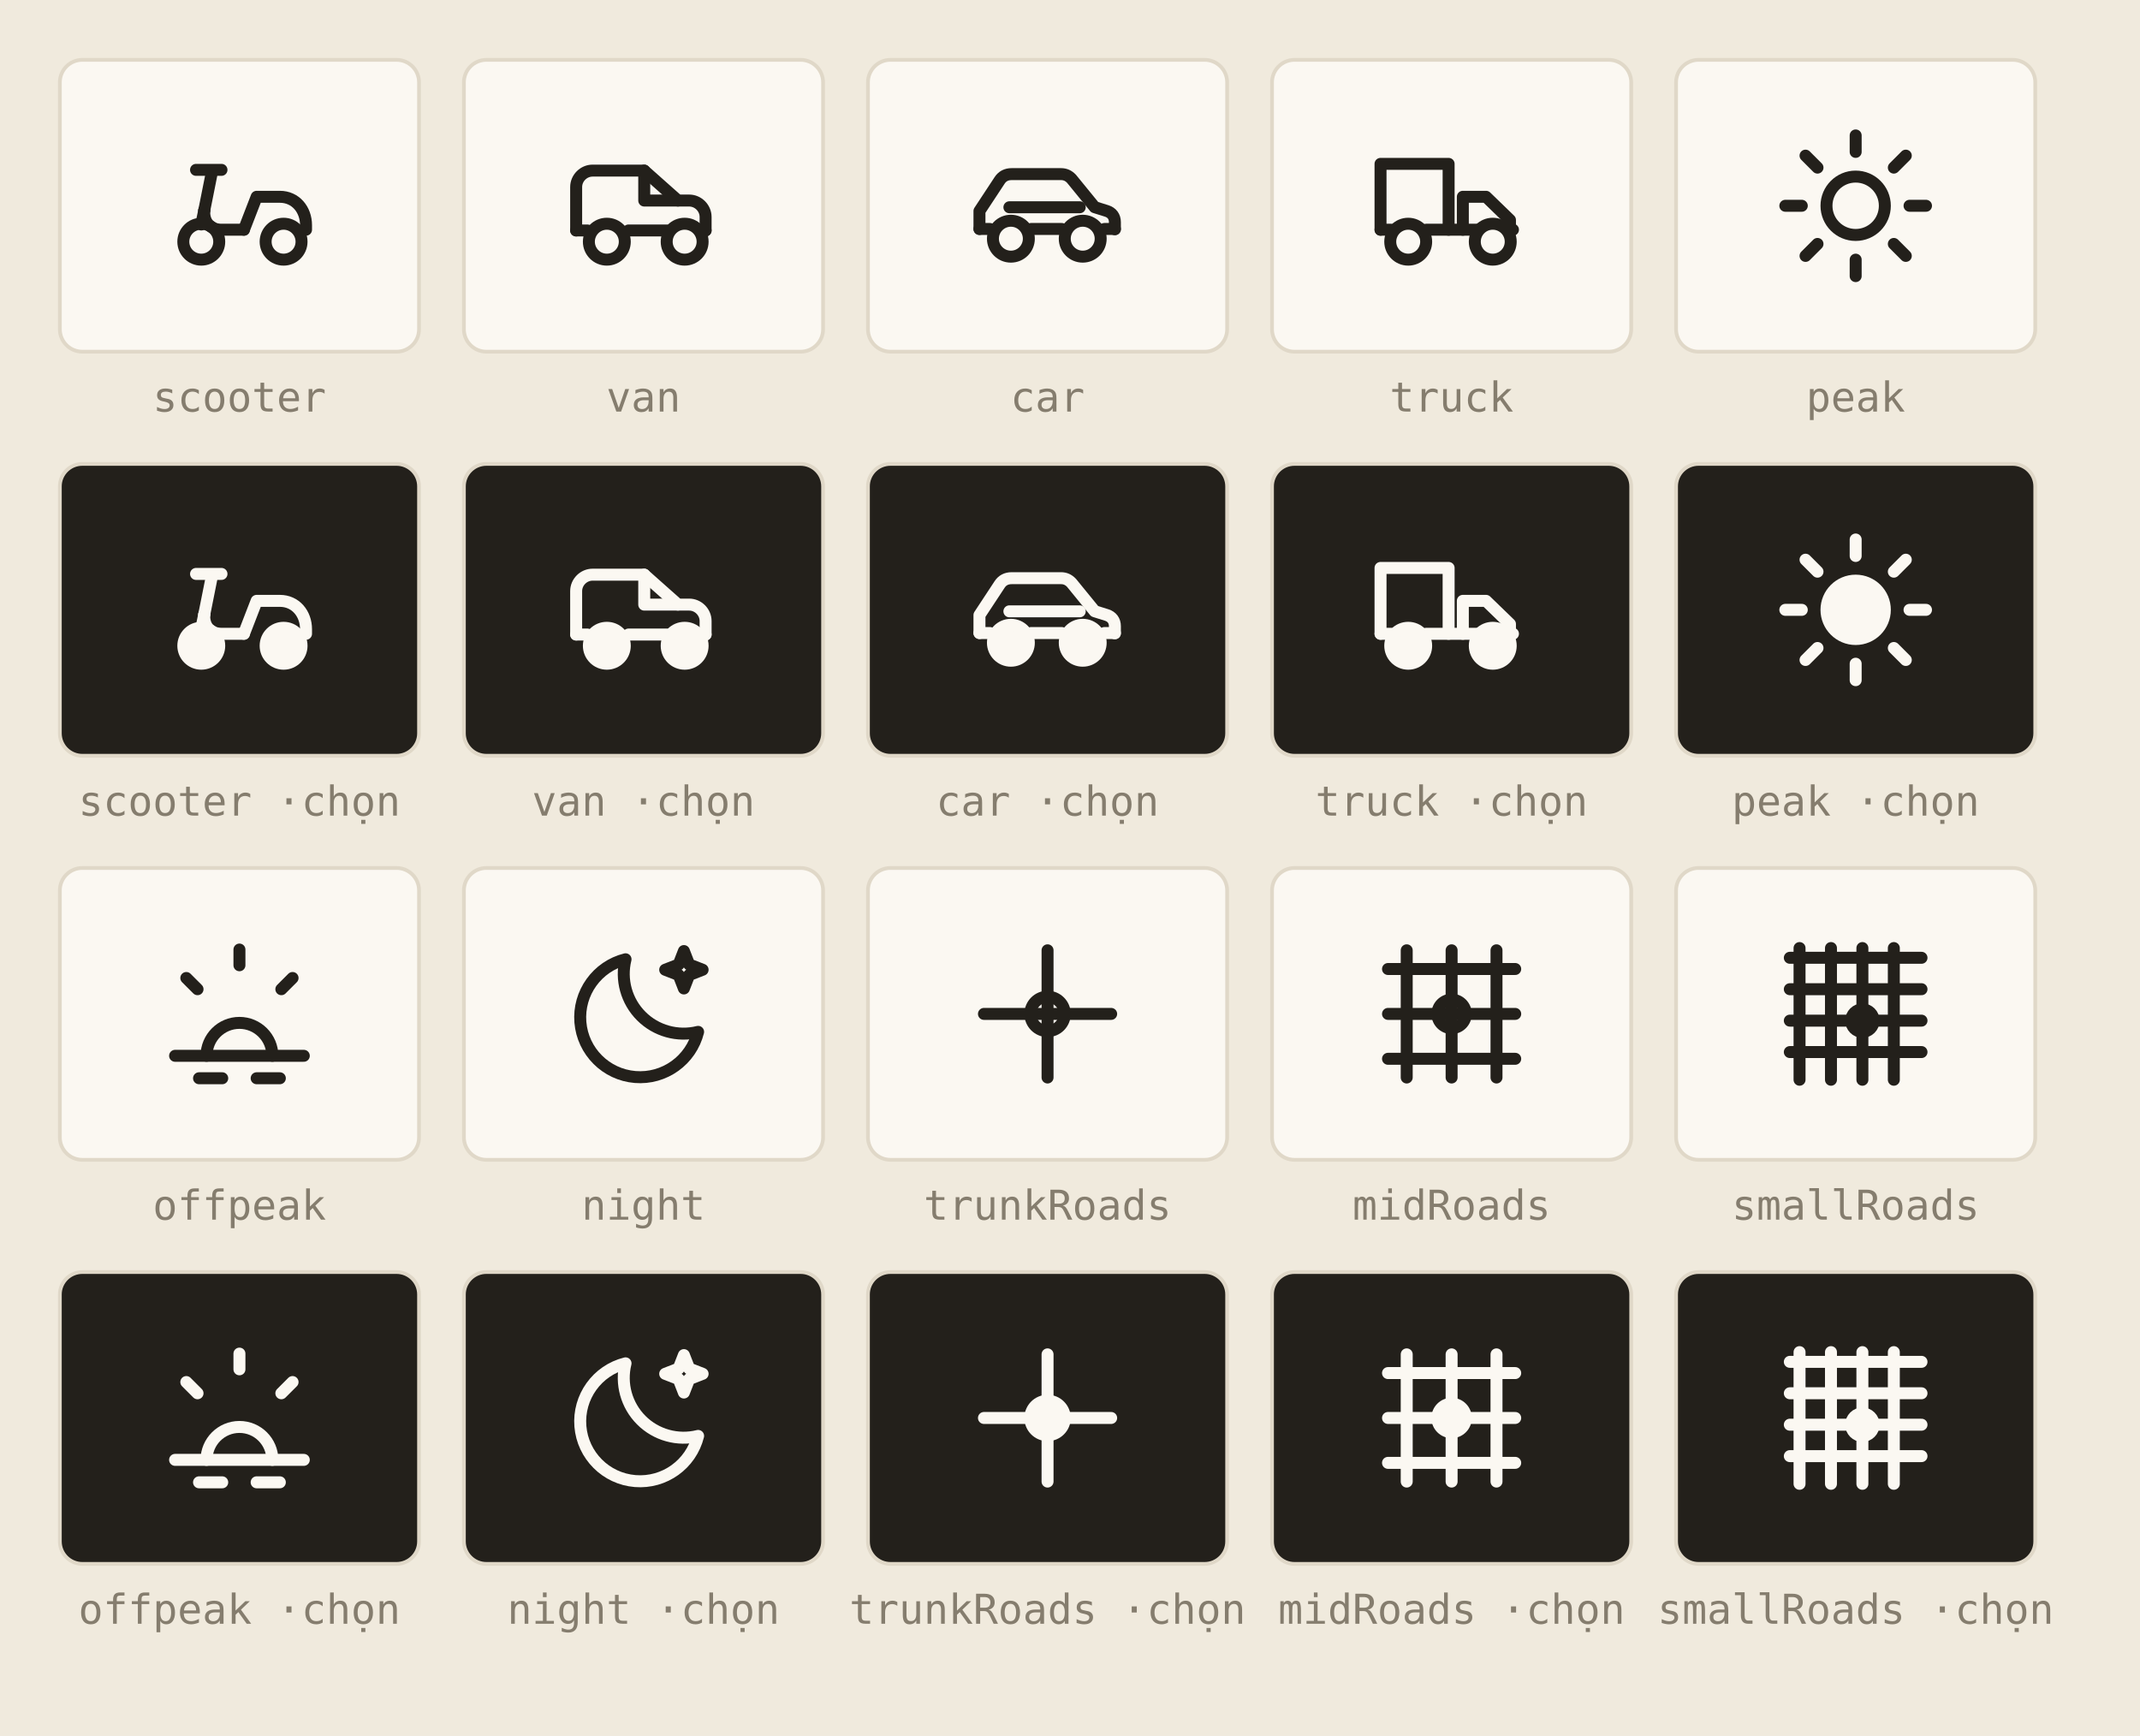
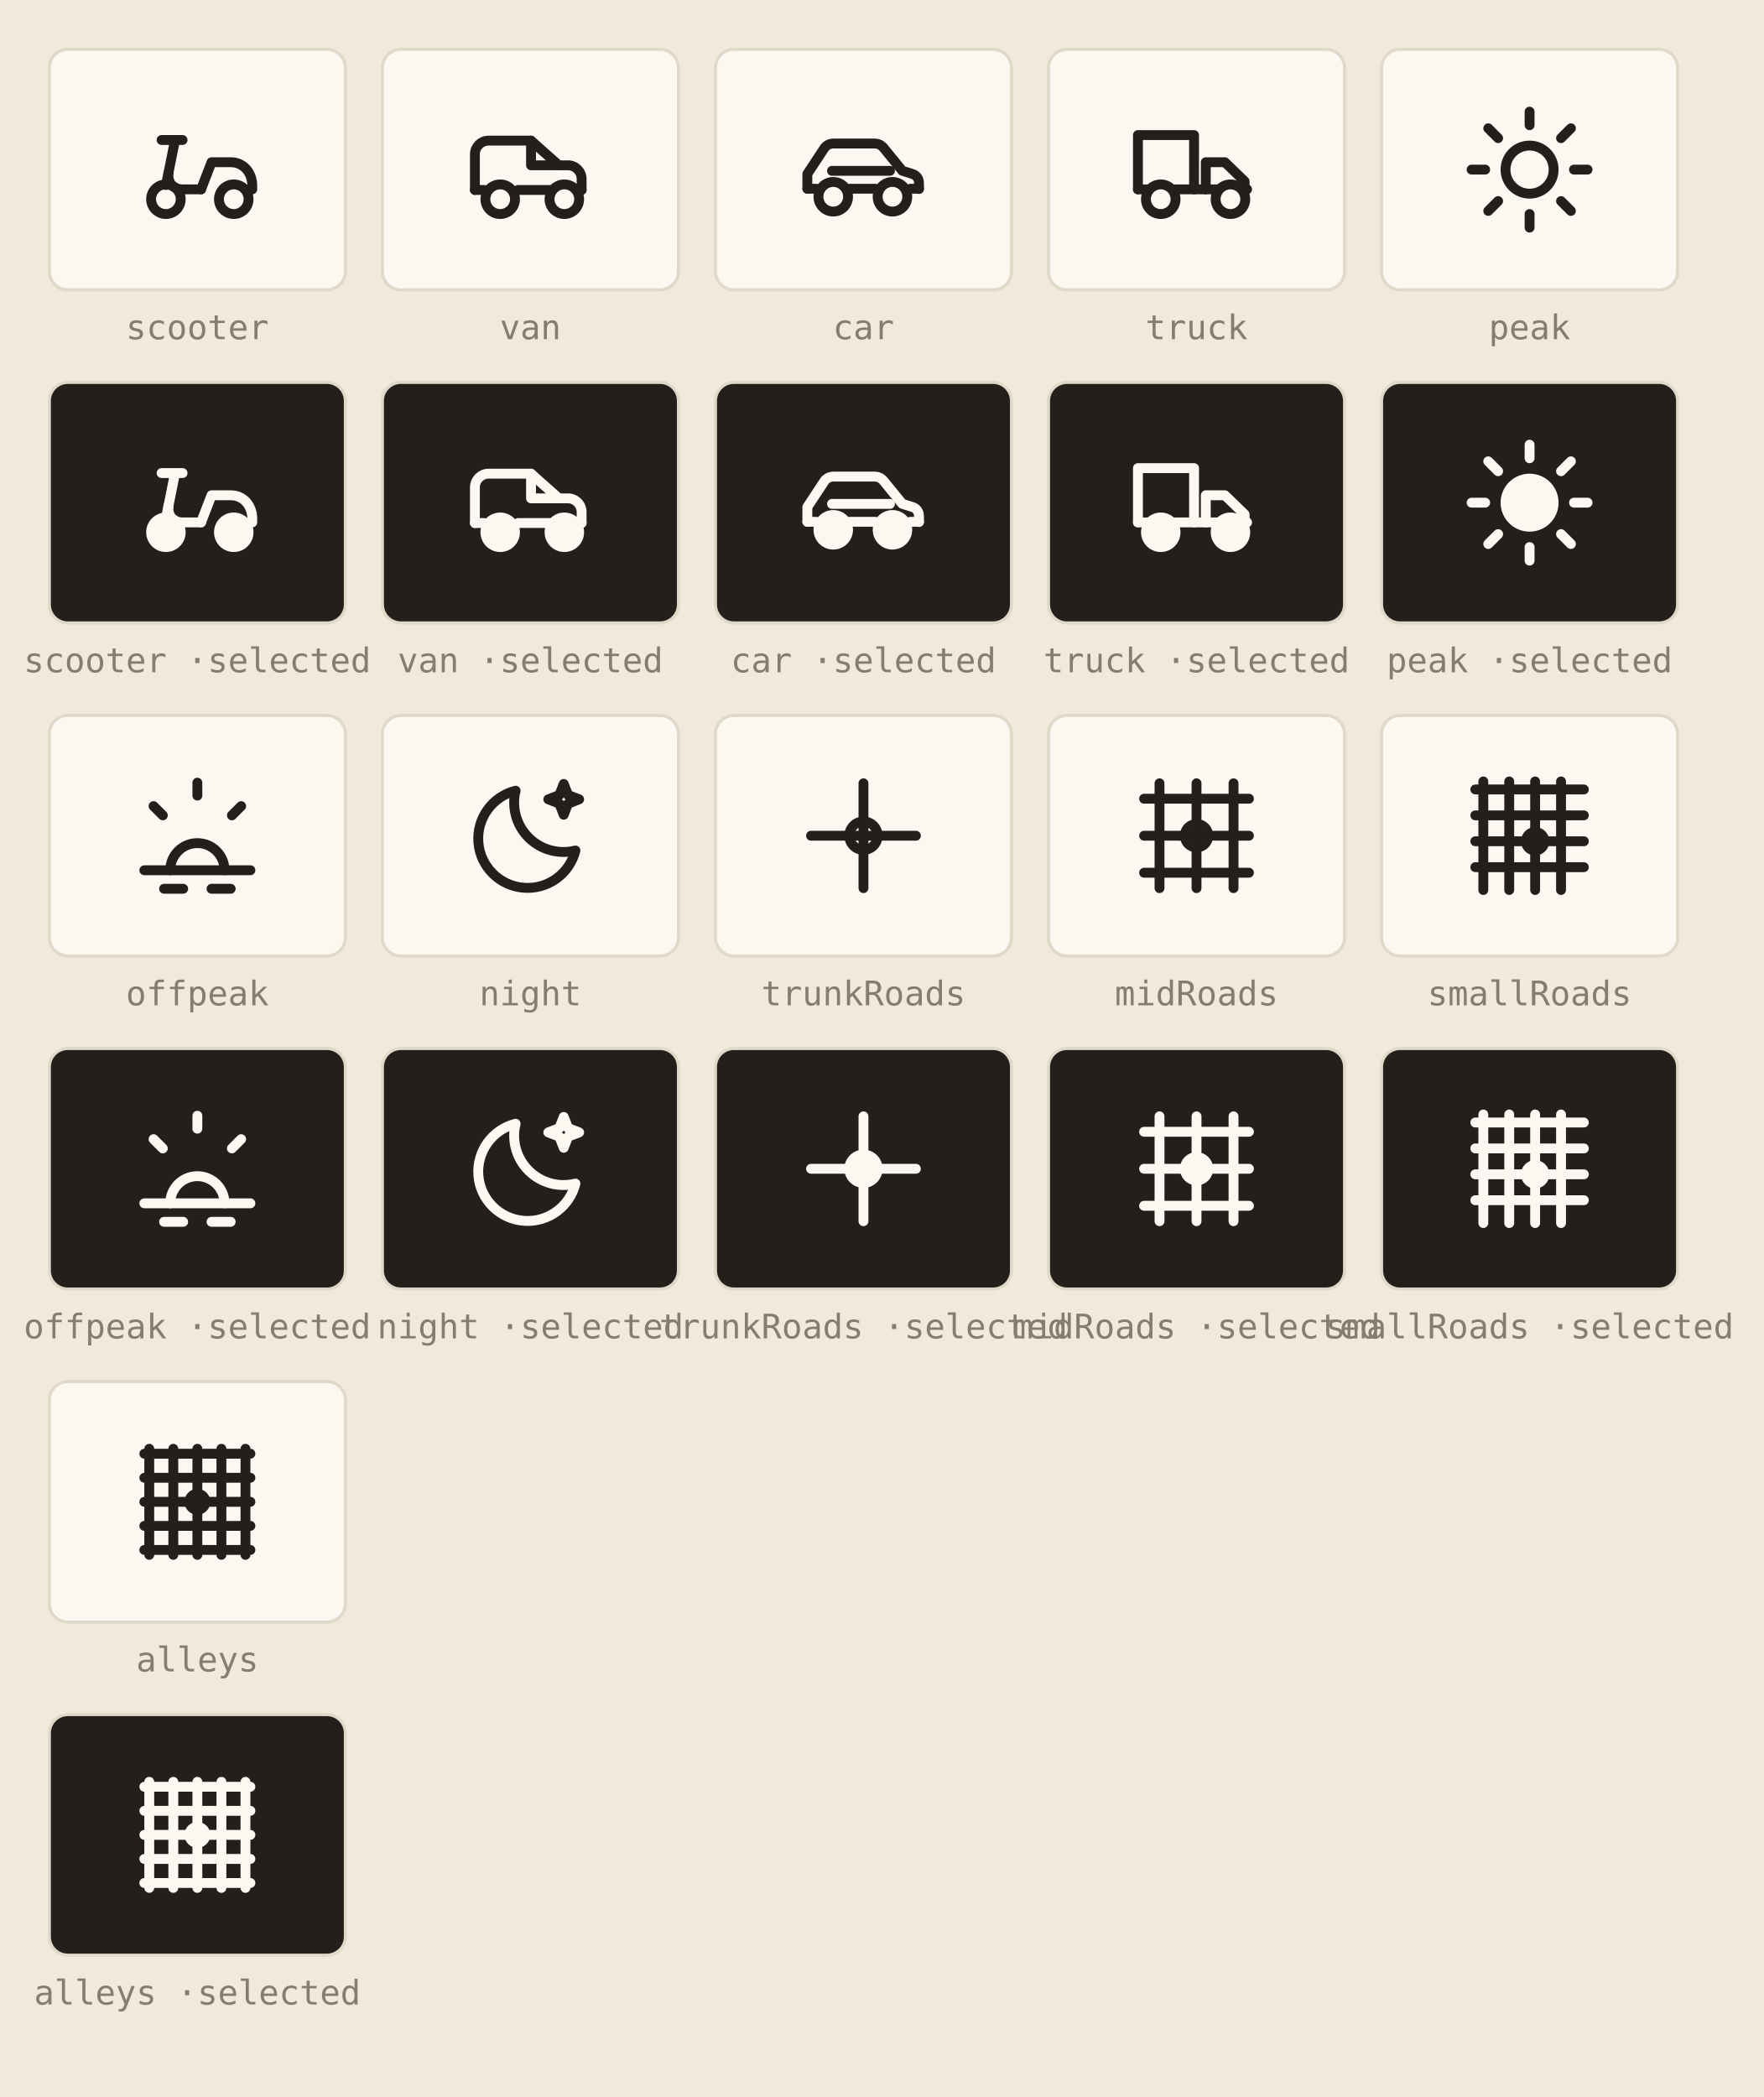
- <svg xmlns="http://www.w3.org/2000/svg" width="572" height="464" viewBox="0 0 572 464">
-   <rect width="572" height="464" fill="#f0eadd" />
+ <svg xmlns="http://www.w3.org/2000/svg" width="572" height="680" viewBox="0 0 572 680">
+   <rect width="572" height="680" fill="#f0eadd" />
  <g transform="translate(16,16)">
    <rect width="96" height="78" rx="6" fill="#fbf8f2" stroke="#e0d8c8" />
    <g transform="translate(24,15) scale(2)" fill="none" stroke="#23201b" stroke-width="1.6" stroke-linecap="round" stroke-linejoin="round" color="#23201b">
      <path d="M6.2 7.2h3.4" />
      <path d="M8.3 7.6 7.3 12.6" />
      <path d="M7.3 12.6 6.9 14.5" />
      <path d="M7.3 12.6c-.1 1.6.8 2.6 2.3 2.6h3" />
      <path d="M12.6 15.2 14.3 10.8h3.1c2.1 0 3.5 1.7 3.5 3.8v.6" />
      <circle cx="6.9" cy="16.8" r="2.4" />
      <circle cx="17.9" cy="16.8" r="2.4" />
    </g>
    <text x="48" y="94" font-family="monospace" font-size="11" fill="#857d6e" text-anchor="middle">scooter</text>
  </g>
  <g transform="translate(16,124)">
    <rect width="96" height="78" rx="6" fill="#23201b" stroke="#e0d8c8" />
    <g transform="translate(24,15) scale(2)" fill="none" stroke="#fbf8f2" stroke-width="1.6" stroke-linecap="round" stroke-linejoin="round" color="#fbf8f2">
      <path d="M6.2 7.2h3.4" />
      <path d="M8.3 7.6 7.3 12.6" />
      <path d="M7.3 12.6 6.9 14.5" />
      <path d="M7.3 12.6c-.1 1.6.8 2.6 2.3 2.6h3" />
      <path d="M12.6 15.2 14.3 10.8h3.1c2.1 0 3.5 1.7 3.5 3.8v.6" />
      <circle cx="6.9" cy="16.8" r="2.4" fill="currentColor" />
      <circle cx="17.9" cy="16.8" r="2.4" fill="currentColor" />
    </g>
-     <text x="48" y="94" font-family="monospace" font-size="11" fill="#857d6e" text-anchor="middle">scooter ·chọn</text>
+     <text x="48" y="94" font-family="monospace" font-size="11" fill="#857d6e" text-anchor="middle">scooter ·selected</text>
  </g>
  <g transform="translate(124,16)">
    <rect width="96" height="78" rx="6" fill="#fbf8f2" stroke="#e0d8c8" />
    <g transform="translate(24,15) scale(2)" fill="none" stroke="#23201b" stroke-width="1.6" stroke-linecap="round" stroke-linejoin="round" color="#23201b">
      <path d="M3 15.3V9.5c0-1.2 1-2.2 2.2-2.2h6.9l4.5 4h1.5c1.2 0 2.2 1 2.2 2.2v1.8" />
      <path d="M12.1 7.3v4h4.5" />
      <path d="M3 15.3h1.5M10 15.3h5.1M19.9 15.3h.4" />
      <circle cx="7.1" cy="16.8" r="2.4" />
      <circle cx="17.5" cy="16.8" r="2.4" />
    </g>
    <text x="48" y="94" font-family="monospace" font-size="11" fill="#857d6e" text-anchor="middle">van</text>
  </g>
  <g transform="translate(124,124)">
    <rect width="96" height="78" rx="6" fill="#23201b" stroke="#e0d8c8" />
    <g transform="translate(24,15) scale(2)" fill="none" stroke="#fbf8f2" stroke-width="1.6" stroke-linecap="round" stroke-linejoin="round" color="#fbf8f2">
      <path d="M3 15.3V9.5c0-1.2 1-2.2 2.2-2.2h6.9l4.5 4h1.5c1.2 0 2.2 1 2.2 2.2v1.8" />
      <path d="M12.1 7.3v4h4.5" />
      <path d="M3 15.3h1.5M10 15.3h5.1M19.9 15.3h.4" />
      <circle cx="7.1" cy="16.8" r="2.4" fill="currentColor" />
      <circle cx="17.5" cy="16.8" r="2.4" fill="currentColor" />
    </g>
-     <text x="48" y="94" font-family="monospace" font-size="11" fill="#857d6e" text-anchor="middle">van ·chọn</text>
+     <text x="48" y="94" font-family="monospace" font-size="11" fill="#857d6e" text-anchor="middle">van ·selected</text>
  </g>
  <g transform="translate(232,16)">
    <rect width="96" height="78" rx="6" fill="#fbf8f2" stroke="#e0d8c8" />
    <g transform="translate(24,15) scale(2)" fill="none" stroke="#23201b" stroke-width="1.6" stroke-linecap="round" stroke-linejoin="round" color="#23201b">
      <path d="M2.9 15.1v-2.4l2.7-4.1c.36-.55.9-.83 1.6-.83h6.6c.55 0 1 .2 1.4.62l3.1 3.8 1.6.5c.7.22 1.1.75 1.1 1.5v.95" />
      <path d="M2.9 15.1h1.4M9.8 15.1h4.1M19.6 15.1h1.4" />
      <path d="M6.9 12.2h9.4" />
      <circle cx="7.1" cy="16.4" r="2.4" />
      <circle cx="16.7" cy="16.4" r="2.4" />
    </g>
    <text x="48" y="94" font-family="monospace" font-size="11" fill="#857d6e" text-anchor="middle">car</text>
  </g>
  <g transform="translate(232,124)">
    <rect width="96" height="78" rx="6" fill="#23201b" stroke="#e0d8c8" />
    <g transform="translate(24,15) scale(2)" fill="none" stroke="#fbf8f2" stroke-width="1.6" stroke-linecap="round" stroke-linejoin="round" color="#fbf8f2">
      <path d="M2.9 15.1v-2.4l2.7-4.1c.36-.55.9-.83 1.6-.83h6.6c.55 0 1 .2 1.4.62l3.1 3.8 1.6.5c.7.22 1.1.75 1.1 1.5v.95" />
      <path d="M2.9 15.1h1.4M9.8 15.1h4.1M19.6 15.1h1.4" />
      <path d="M6.9 12.2h9.4" />
      <circle cx="7.1" cy="16.4" r="2.4" fill="currentColor" />
      <circle cx="16.7" cy="16.4" r="2.4" fill="currentColor" />
    </g>
-     <text x="48" y="94" font-family="monospace" font-size="11" fill="#857d6e" text-anchor="middle">car ·chọn</text>
+     <text x="48" y="94" font-family="monospace" font-size="11" fill="#857d6e" text-anchor="middle">car ·selected</text>
  </g>
  <g transform="translate(340,16)">
    <rect width="96" height="78" rx="6" fill="#fbf8f2" stroke="#e0d8c8" />
    <g transform="translate(24,15) scale(2)" fill="none" stroke="#23201b" stroke-width="1.6" stroke-linecap="round" stroke-linejoin="round" color="#23201b">
      <path d="M2.5 15.2V6.4h9.1v8.8" />
      <path d="M13.5 15.2v-4.4h3.1l3.2 3.1v1.3" />
      <path d="M2.5 15.2h1.4M8.6 15.2h6.9M19.8 15.2h.4" />
      <circle cx="6.2" cy="16.8" r="2.4" />
      <circle cx="17.5" cy="16.8" r="2.4" />
    </g>
    <text x="48" y="94" font-family="monospace" font-size="11" fill="#857d6e" text-anchor="middle">truck</text>
  </g>
  <g transform="translate(340,124)">
    <rect width="96" height="78" rx="6" fill="#23201b" stroke="#e0d8c8" />
    <g transform="translate(24,15) scale(2)" fill="none" stroke="#fbf8f2" stroke-width="1.6" stroke-linecap="round" stroke-linejoin="round" color="#fbf8f2">
      <path d="M2.5 15.2V6.4h9.1v8.8" />
      <path d="M13.5 15.2v-4.4h3.1l3.2 3.1v1.3" />
      <path d="M2.5 15.2h1.4M8.6 15.2h6.9M19.8 15.2h.4" />
      <circle cx="6.2" cy="16.8" r="2.4" fill="currentColor" />
      <circle cx="17.5" cy="16.8" r="2.4" fill="currentColor" />
    </g>
-     <text x="48" y="94" font-family="monospace" font-size="11" fill="#857d6e" text-anchor="middle">truck ·chọn</text>
+     <text x="48" y="94" font-family="monospace" font-size="11" fill="#857d6e" text-anchor="middle">truck ·selected</text>
  </g>
  <g transform="translate(448,16)">
    <rect width="96" height="78" rx="6" fill="#fbf8f2" stroke="#e0d8c8" />
    <g transform="translate(24,15) scale(2)" fill="none" stroke="#23201b" stroke-width="1.6" stroke-linecap="round" stroke-linejoin="round" color="#23201b">
      <circle cx="12" cy="12" r="3.9" />
      <path d="M12 2.6v2.2M12 19.2v2.2M2.6 12h2.2M19.2 12h2.2" />
      <path d="M5.3 5.3l1.6 1.6M17.1 17.1l1.6 1.6M18.7 5.3l-1.6 1.6M6.9 17.1l-1.6 1.6" />
    </g>
    <text x="48" y="94" font-family="monospace" font-size="11" fill="#857d6e" text-anchor="middle">peak</text>
  </g>
  <g transform="translate(448,124)">
    <rect width="96" height="78" rx="6" fill="#23201b" stroke="#e0d8c8" />
    <g transform="translate(24,15) scale(2)" fill="none" stroke="#fbf8f2" stroke-width="1.6" stroke-linecap="round" stroke-linejoin="round" color="#fbf8f2">
      <circle cx="12" cy="12" r="3.9" fill="currentColor" />
      <path d="M12 2.6v2.2M12 19.2v2.2M2.6 12h2.2M19.2 12h2.2" />
      <path d="M5.3 5.3l1.6 1.6M17.1 17.1l1.6 1.6M18.7 5.3l-1.6 1.6M6.9 17.1l-1.6 1.6" />
    </g>
-     <text x="48" y="94" font-family="monospace" font-size="11" fill="#857d6e" text-anchor="middle">peak ·chọn</text>
+     <text x="48" y="94" font-family="monospace" font-size="11" fill="#857d6e" text-anchor="middle">peak ·selected</text>
  </g>
  <g transform="translate(16,232)">
    <rect width="96" height="78" rx="6" fill="#fbf8f2" stroke="#e0d8c8" />
    <g transform="translate(24,15) scale(2)" fill="none" stroke="#23201b" stroke-width="1.6" stroke-linecap="round" stroke-linejoin="round" color="#23201b">
      <path d="M3.4 17.6h17.2" />
      <path d="M7.6 17.6a4.4 4.4 0 0 1 8.8 0" />
      <path d="M12 3.4v2.1M4.9 7.2l1.5 1.5M19.1 7.2l-1.5 1.5" />
      <path d="M6.6 20.6h3.1M14.3 20.6h3.1" />
    </g>
    <text x="48" y="94" font-family="monospace" font-size="11" fill="#857d6e" text-anchor="middle">offpeak</text>
  </g>
  <g transform="translate(16,340)">
    <rect width="96" height="78" rx="6" fill="#23201b" stroke="#e0d8c8" />
    <g transform="translate(24,15) scale(2)" fill="none" stroke="#fbf8f2" stroke-width="1.6" stroke-linecap="round" stroke-linejoin="round" color="#fbf8f2">
      <path d="M3.4 17.6h17.2" />
      <path d="M7.6 17.6a4.4 4.4 0 0 1 8.8 0" />
      <path d="M12 3.4v2.1M4.9 7.2l1.5 1.5M19.1 7.2l-1.5 1.5" />
      <path d="M6.6 20.6h3.1M14.3 20.6h3.1" />
    </g>
-     <text x="48" y="94" font-family="monospace" font-size="11" fill="#857d6e" text-anchor="middle">offpeak ·chọn</text>
+     <text x="48" y="94" font-family="monospace" font-size="11" fill="#857d6e" text-anchor="middle">offpeak ·selected</text>
  </g>
  <g transform="translate(124,232)">
    <rect width="96" height="78" rx="6" fill="#fbf8f2" stroke="#e0d8c8" />
    <g transform="translate(24,15) scale(2)" fill="none" stroke="#23201b" stroke-width="1.6" stroke-linecap="round" stroke-linejoin="round" color="#23201b">
      <path d="M19.3 14.4a8 8 0 0 1-9.7-9.7 8 8 0 1 0 9.7 9.7Z" />
      <path d="M17.4 3.6l.7 1.8 1.8.7-1.8.7-.7 1.8-.7-1.8-1.8-.7 1.8-.7Z" />
    </g>
    <text x="48" y="94" font-family="monospace" font-size="11" fill="#857d6e" text-anchor="middle">night</text>
  </g>
  <g transform="translate(124,340)">
    <rect width="96" height="78" rx="6" fill="#23201b" stroke="#e0d8c8" />
    <g transform="translate(24,15) scale(2)" fill="none" stroke="#fbf8f2" stroke-width="1.6" stroke-linecap="round" stroke-linejoin="round" color="#fbf8f2">
      <path d="M19.3 14.4a8 8 0 0 1-9.7-9.7 8 8 0 1 0 9.7 9.7Z" />
      <path d="M17.4 3.6l.7 1.8 1.8.7-1.8.7-.7 1.8-.7-1.8-1.8-.7 1.8-.7Z" />
    </g>
-     <text x="48" y="94" font-family="monospace" font-size="11" fill="#857d6e" text-anchor="middle">night ·chọn</text>
+     <text x="48" y="94" font-family="monospace" font-size="11" fill="#857d6e" text-anchor="middle">night ·selected</text>
  </g>
  <g transform="translate(232,232)">
    <rect width="96" height="78" rx="6" fill="#fbf8f2" stroke="#e0d8c8" />
    <g transform="translate(24,15) scale(2)" fill="none" stroke="#23201b" stroke-width="1.6" stroke-linecap="round" stroke-linejoin="round" color="#23201b">
      <path d="M3.5 12h17M12 3.5v17" />
      <circle cx="12" cy="12" r="2.3" />
    </g>
    <text x="48" y="94" font-family="monospace" font-size="11" fill="#857d6e" text-anchor="middle">trunkRoads</text>
  </g>
  <g transform="translate(232,340)">
    <rect width="96" height="78" rx="6" fill="#23201b" stroke="#e0d8c8" />
    <g transform="translate(24,15) scale(2)" fill="none" stroke="#fbf8f2" stroke-width="1.6" stroke-linecap="round" stroke-linejoin="round" color="#fbf8f2">
      <path d="M3.5 12h17M12 3.5v17" />
      <circle cx="12" cy="12" r="2.3" fill="currentColor" />
    </g>
-     <text x="48" y="94" font-family="monospace" font-size="11" fill="#857d6e" text-anchor="middle">trunkRoads ·chọn</text>
+     <text x="48" y="94" font-family="monospace" font-size="11" fill="#857d6e" text-anchor="middle">trunkRoads ·selected</text>
  </g>
  <g transform="translate(340,232)">
    <rect width="96" height="78" rx="6" fill="#fbf8f2" stroke="#e0d8c8" />
    <g transform="translate(24,15) scale(2)" fill="none" stroke="#23201b" stroke-width="1.6" stroke-linecap="round" stroke-linejoin="round" color="#23201b">
      <path d="M3.5 6h17M3.5 12h17M3.5 18h17" />
      <path d="M6 3.5v17M12 3.5v17M18 3.5v17" />
      <circle cx="12" cy="12" r="1.9" />
    </g>
    <text x="48" y="94" font-family="monospace" font-size="11" fill="#857d6e" text-anchor="middle">midRoads</text>
  </g>
  <g transform="translate(340,340)">
    <rect width="96" height="78" rx="6" fill="#23201b" stroke="#e0d8c8" />
    <g transform="translate(24,15) scale(2)" fill="none" stroke="#fbf8f2" stroke-width="1.6" stroke-linecap="round" stroke-linejoin="round" color="#fbf8f2">
      <path d="M3.5 6h17M3.5 12h17M3.5 18h17" />
      <path d="M6 3.5v17M12 3.5v17M18 3.5v17" />
      <circle cx="12" cy="12" r="1.9" fill="currentColor" />
    </g>
-     <text x="48" y="94" font-family="monospace" font-size="11" fill="#857d6e" text-anchor="middle">midRoads ·chọn</text>
+     <text x="48" y="94" font-family="monospace" font-size="11" fill="#857d6e" text-anchor="middle">midRoads ·selected</text>
  </g>
  <g transform="translate(448,232)">
    <rect width="96" height="78" rx="6" fill="#fbf8f2" stroke="#e0d8c8" />
    <g transform="translate(24,15) scale(2)" fill="none" stroke="#23201b" stroke-width="1.6" stroke-linecap="round" stroke-linejoin="round" color="#23201b">
      <path d="M3.2 4.5h17.6M3.2 8.7h17.6M3.2 12.9h17.6M3.2 17.1h17.6" />
      <path d="M4.5 3.2v17.6M8.7 3.2v17.6M12.9 3.2v17.6M17.1 3.2v17.6" />
      <circle cx="12.9" cy="12.9" r="1.5" />
    </g>
    <text x="48" y="94" font-family="monospace" font-size="11" fill="#857d6e" text-anchor="middle">smallRoads</text>
  </g>
  <g transform="translate(448,340)">
    <rect width="96" height="78" rx="6" fill="#23201b" stroke="#e0d8c8" />
    <g transform="translate(24,15) scale(2)" fill="none" stroke="#fbf8f2" stroke-width="1.6" stroke-linecap="round" stroke-linejoin="round" color="#fbf8f2">
      <path d="M3.2 4.5h17.6M3.2 8.7h17.6M3.2 12.9h17.6M3.2 17.1h17.6" />
      <path d="M4.5 3.2v17.6M8.7 3.2v17.6M12.9 3.2v17.6M17.1 3.2v17.6" />
      <circle cx="12.9" cy="12.9" r="1.5" fill="currentColor" />
    </g>
-     <text x="48" y="94" font-family="monospace" font-size="11" fill="#857d6e" text-anchor="middle">smallRoads ·chọn</text>
+     <text x="48" y="94" font-family="monospace" font-size="11" fill="#857d6e" text-anchor="middle">smallRoads ·selected</text>
+   </g>
+   <g transform="translate(16,448)">
+     <rect width="96" height="78" rx="6" fill="#fbf8f2" stroke="#e0d8c8" />
+     <g transform="translate(24,15) scale(2)" fill="none" stroke="#23201b" stroke-width="1.6" stroke-linecap="round" stroke-linejoin="round" color="#23201b">
+       <path d="M3.4 4.2h17.2M3.4 8.1h17.2M3.4 12h17.2M3.4 15.9h17.2M3.4 19.8h17.2" />
+       <path d="M4.2 3.4v17.2M8.1 3.4v17.2M12 3.4v17.2M15.9 3.4v17.2M19.8 3.4v17.2" />
+       <circle cx="12" cy="12" r="1.3" />
+     </g>
+     <text x="48" y="94" font-family="monospace" font-size="11" fill="#857d6e" text-anchor="middle">alleys</text>
+   </g>
+   <g transform="translate(16,556)">
+     <rect width="96" height="78" rx="6" fill="#23201b" stroke="#e0d8c8" />
+     <g transform="translate(24,15) scale(2)" fill="none" stroke="#fbf8f2" stroke-width="1.6" stroke-linecap="round" stroke-linejoin="round" color="#fbf8f2">
+       <path d="M3.4 4.2h17.2M3.4 8.1h17.2M3.4 12h17.2M3.4 15.9h17.2M3.4 19.8h17.2" />
+       <path d="M4.2 3.4v17.2M8.1 3.4v17.2M12 3.4v17.2M15.9 3.4v17.2M19.8 3.4v17.2" />
+       <circle cx="12" cy="12" r="1.3" fill="currentColor" />
+     </g>
+     <text x="48" y="94" font-family="monospace" font-size="11" fill="#857d6e" text-anchor="middle">alleys ·selected</text>
  </g>
</svg>
